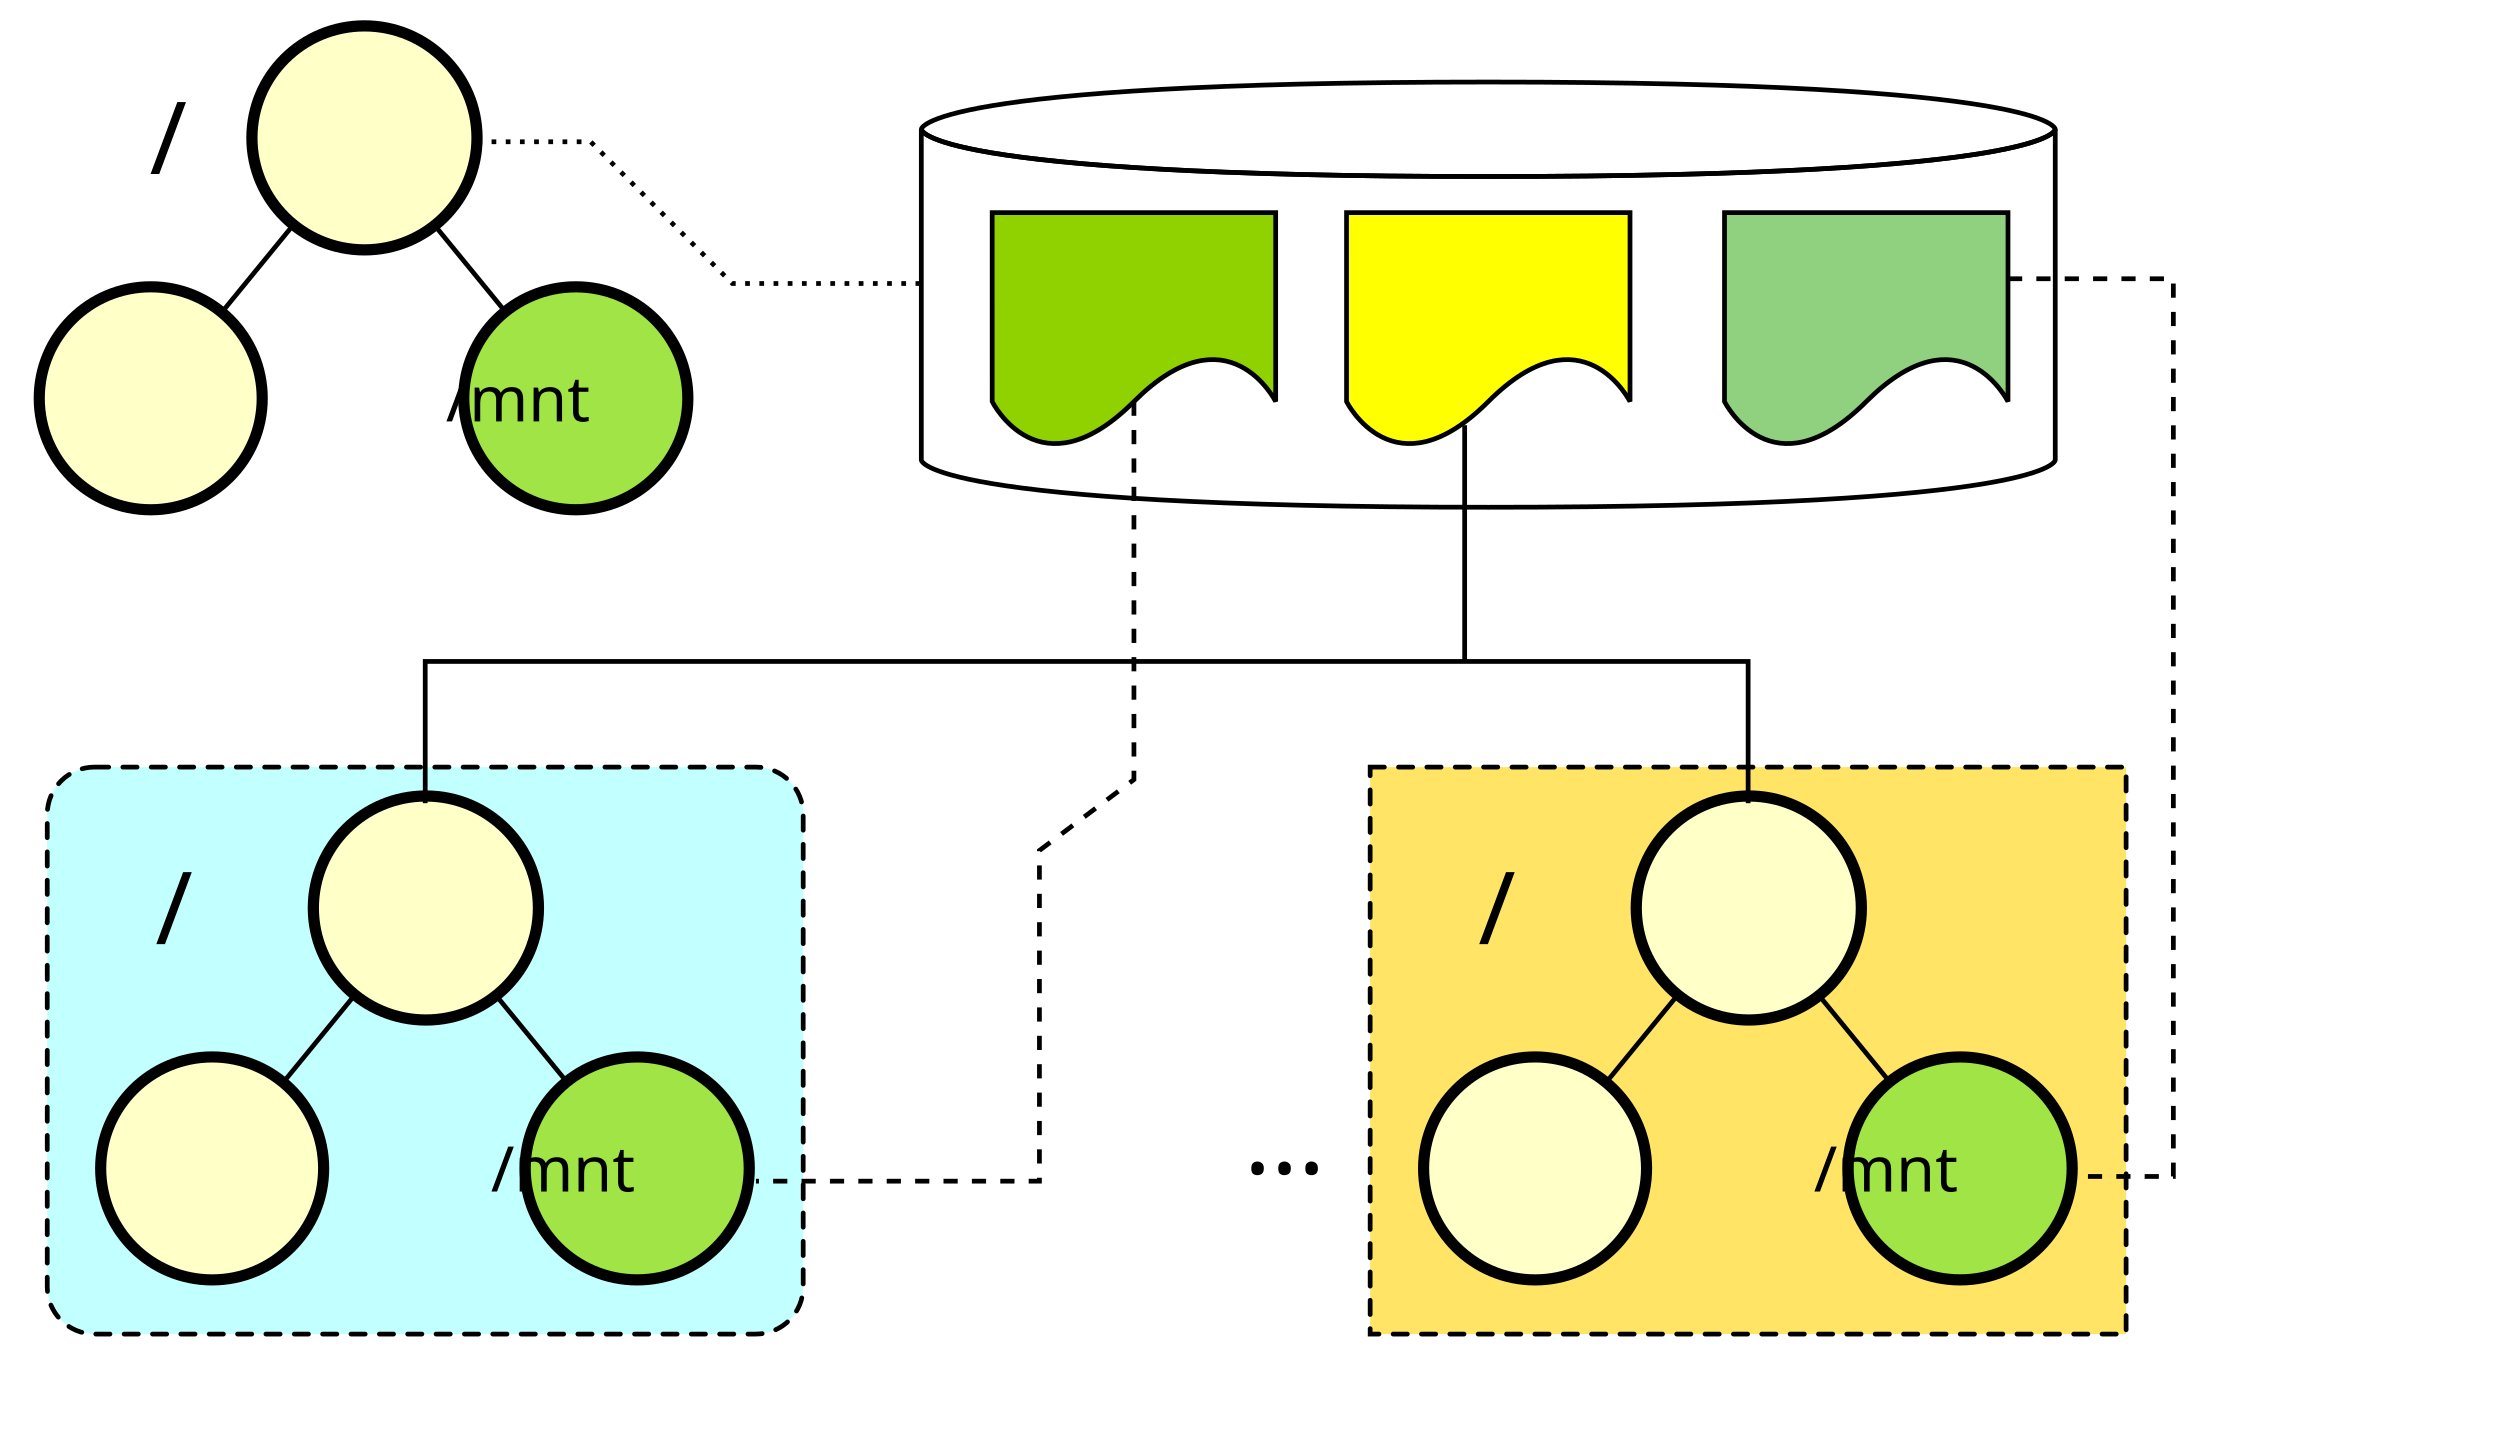
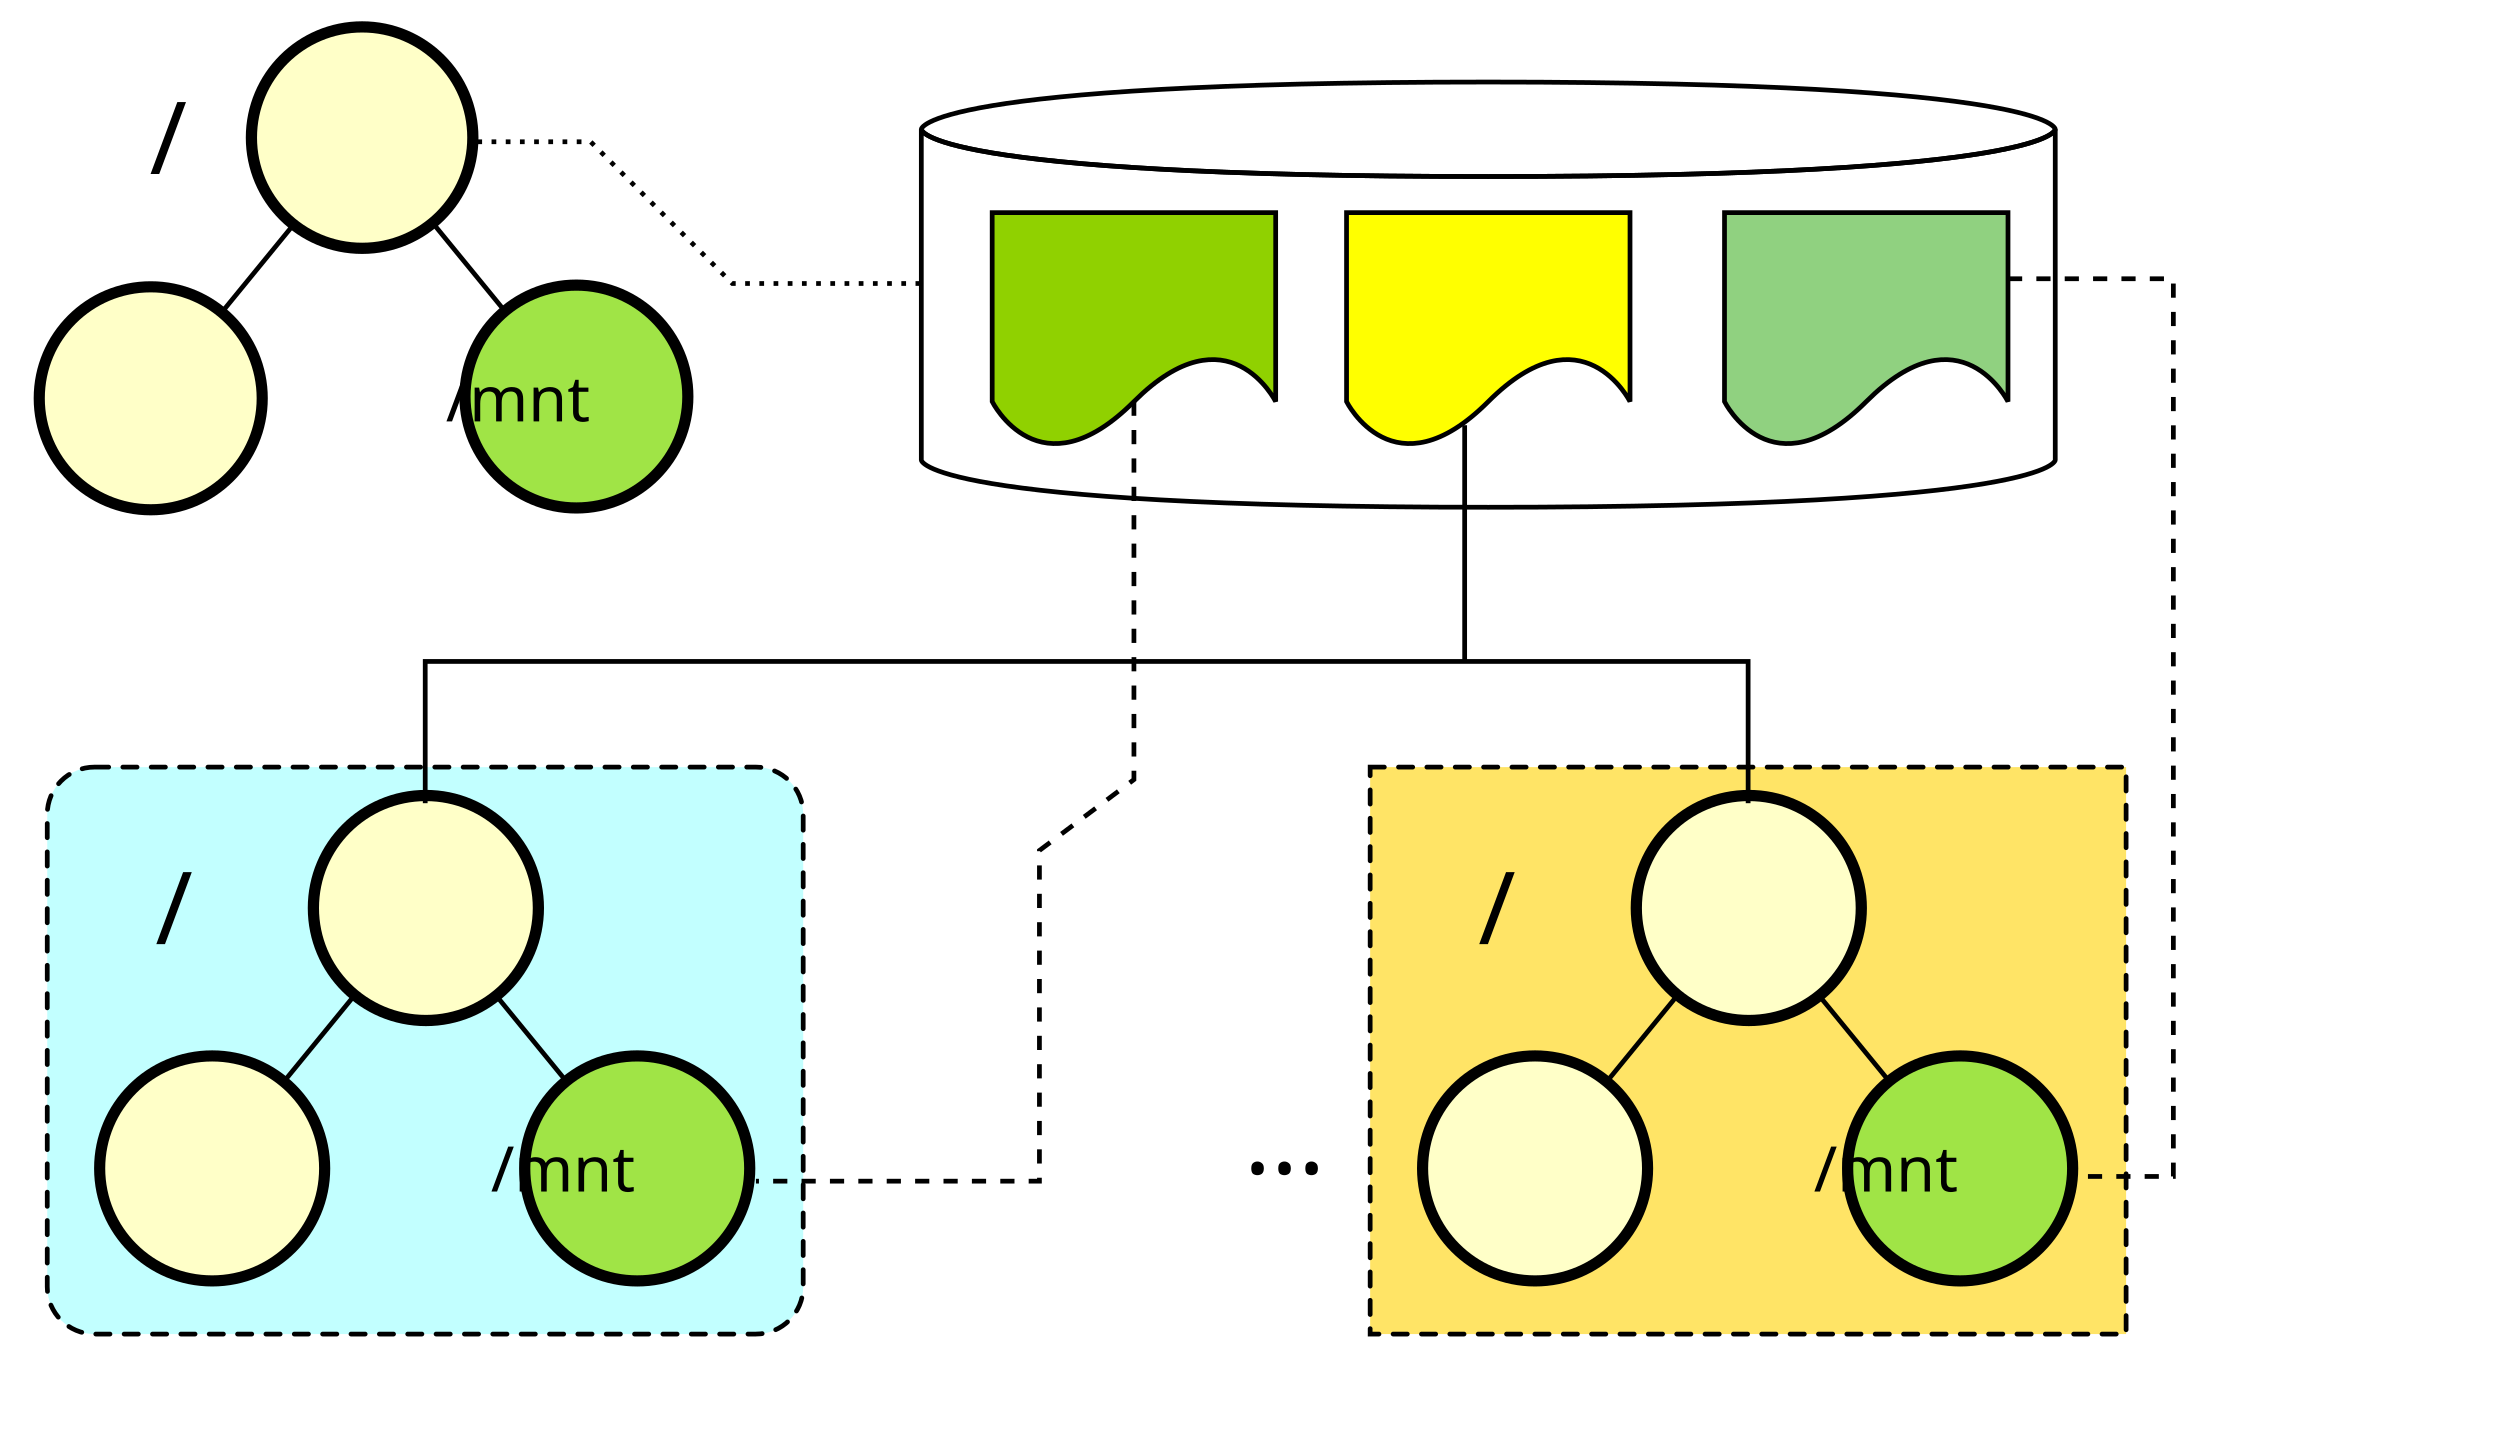
- <svg xmlns="http://www.w3.org/2000/svg" version="1.1" id="svg2" viewBox="0 0 140 80" height="80mm" width="140mm">
+ <svg xmlns="http://www.w3.org/2000/svg" width="140mm" height="80mm" viewBox="0 0 140 80" id="svg2" version="1.1">
  <defs id="defs4" />
-   <g transform="translate(0,-217)" id="layer1">
+   <g id="layer1" transform="translate(0,-217)">
    <g id="g892">
-       <path id="path3490" d="m 51.594,224.24 v 18.521 c 0,0 0,2.646 31.75,2.646 31.75,0 31.75,-2.646 31.75,-2.646 v -18.521 c 0,0 0,2.646 -31.75,2.646 -31.75,0 -31.75,-2.646 -31.75,-2.646 z" style="fill:none;fill-rule:evenodd;stroke:#000000;stroke-width:0.265px;stroke-linecap:butt;stroke-linejoin:miter;stroke-opacity:1" />
-       <path id="path3488" d="m 51.594,224.24 c 0,0 0,2.646 31.75,2.646 31.75,0 31.75,-2.646 31.75,-2.646 0,0 0,-2.646 -31.75,-2.646 -31.75,0 -31.75,2.646 -31.75,2.646 v 0" style="fill:none;fill-rule:evenodd;stroke:#000000;stroke-width:0.265px;stroke-linecap:butt;stroke-linejoin:miter;stroke-opacity:1" />
+       <path style="fill:none;fill-rule:evenodd;stroke:#000000;stroke-width:0.265px;stroke-linecap:butt;stroke-linejoin:miter;stroke-opacity:1" d="m 51.594,224.24 v 18.521 c 0,0 0,2.646 31.75,2.646 31.75,0 31.75,-2.646 31.75,-2.646 v -18.521 c 0,0 0,2.646 -31.75,2.646 -31.75,0 -31.75,-2.646 -31.75,-2.646 z" id="path3490" />
+       <path style="fill:none;fill-rule:evenodd;stroke:#000000;stroke-width:0.265px;stroke-linecap:butt;stroke-linejoin:miter;stroke-opacity:1" d="m 51.594,224.24 c 0,0 0,2.646 31.75,2.646 31.75,0 31.75,-2.646 31.75,-2.646 0,0 0,-2.646 -31.75,-2.646 -31.75,0 -31.75,2.646 -31.75,2.646 v 0" id="path3488" />
    </g>
-     <g transform="translate(-31.22085,-0.7937545)" id="g3405">
-       <path style="fill:none;fill-rule:evenodd;stroke:#000000;stroke-width:0.265px;stroke-linecap:butt;stroke-linejoin:miter;stroke-opacity:1" d="m 39.688,240.115 11.906,-14.552 11.906,14.552" id="path3391" />
-       <path id="path899" d="m 52.388,225.731 11.906,0 7.938,7.938 h 10.583" style="fill:none;stroke:#000000;stroke-width:0.265;stroke-linecap:butt;stroke-linejoin:miter;stroke-opacity:1;stroke-miterlimit:4;stroke-dasharray:0.265,0.53;stroke-dashoffset:0" />
-       <circle style="fill:#ffffc8;fill-opacity:1;stroke:#000000;stroke-width:0.624;stroke-linecap:round;stroke-miterlimit:4;stroke-dasharray:none;stroke-dashoffset:0;stroke-opacity:1" id="path3338-8" transform="scale(1,-1)" cx="39.662" cy="-240.098" r="6.243" />
-       <ellipse style="fill:#a0e446;fill-opacity:1;stroke:#000000;stroke-width:0.626;stroke-linecap:round;stroke-miterlimit:4;stroke-dasharray:none;stroke-dashoffset:0;stroke-opacity:1" id="path3338-8-0" transform="scale(1,-1)" cx="63.466" cy="-240.098" rx="6.274" ry="6.242" />
-       <ellipse style="fill:#ffffc8;fill-opacity:1;stroke:#000000;stroke-width:0.629;stroke-linecap:round;stroke-miterlimit:4;stroke-dasharray:none;stroke-dashoffset:0;stroke-opacity:1" id="path3338-8-0-2" transform="scale(1,-1)" cx="51.631" cy="-225.515" rx="6.303" ry="6.272" />
-       <text xml:space="preserve" style="font-style:normal;font-variant:normal;font-weight:normal;font-stretch:normal;line-height:0%;font-family:sans-serif;-inkscape-font-specification:'sans-serif, Normal';font-variant-ligatures:normal;font-variant-caps:normal;font-variant-numeric:normal;text-align:center;letter-spacing:0px;word-spacing:0px;writing-mode:lr-tb;text-anchor:middle;fill:#000000;fill-opacity:1;stroke:none;stroke-width:0.265px;stroke-linecap:butt;stroke-linejoin:miter;stroke-opacity:1" x="51.562" y="227.54" id="text3393">
-         <tspan id="tspan3395" x="51.562" y="227.54" style="font-size:5.644px;line-height:1.25;stroke-width:0.265px">/</tspan>
+     <g id="g3405" transform="translate(-31.22085,-0.7937545)">
+       <path id="path3391" d="m 39.688,240.115 11.906,-14.552 11.906,14.552" style="fill:none;fill-rule:evenodd;stroke:#000000;stroke-width:0.265px;stroke-linecap:butt;stroke-linejoin:miter;stroke-opacity:1" />
+       <path style="fill:none;stroke:#000000;stroke-width:0.265;stroke-linecap:butt;stroke-linejoin:miter;stroke-opacity:1;stroke-miterlimit:4;stroke-dasharray:0.265,0.53;stroke-dashoffset:0" d="m 52.388,225.731 11.906,0 7.938,7.938 h 10.583" id="path899" />
+       <circle r="6.243" cy="-240.098" cx="39.662" transform="scale(1,-1)" id="path3338-8" style="fill:#ffffc8;fill-opacity:1;stroke:#000000;stroke-width:0.624;stroke-linecap:round;stroke-miterlimit:4;stroke-dasharray:none;stroke-dashoffset:0;stroke-opacity:1" />
+       <ellipse ry="6.24" rx="6.24" cy="-240" cx="63.5" transform="scale(1,-1)" id="path3338-8-0" style="fill:#a0e446;fill-opacity:1;stroke:#000000;stroke-width:0.626;stroke-linecap:round;stroke-miterlimit:4;stroke-dasharray:none;stroke-dashoffset:0;stroke-opacity:1" />
+       <ellipse ry="6.2" rx="6.2" cy="-225.5" cx="51.5" transform="scale(1,-1)" id="path3338-8-0-2" style="fill:#ffffc8;fill-opacity:1;stroke:#000000;stroke-width:0.629;stroke-linecap:round;stroke-miterlimit:4;stroke-dasharray:none;stroke-dashoffset:0;stroke-opacity:1" />
+       <text id="text3393" y="227.54" x="51.562" style="font-style:normal;font-variant:normal;font-weight:normal;font-stretch:normal;line-height:0%;font-family:sans-serif;-inkscape-font-specification:'sans-serif, Normal';font-variant-ligatures:normal;font-variant-caps:normal;font-variant-numeric:normal;text-align:center;letter-spacing:0px;word-spacing:0px;writing-mode:lr-tb;text-anchor:middle;fill:#000000;fill-opacity:1;stroke:none;stroke-width:0.265px;stroke-linecap:butt;stroke-linejoin:miter;stroke-opacity:1" xml:space="preserve">
+         <tspan style="font-size:5.644px;line-height:1.25;stroke-width:0.265px" y="227.54" x="51.562" id="tspan3395">/</tspan>
      </text>
-       <text xml:space="preserve" style="font-style:normal;font-variant:normal;font-weight:normal;font-stretch:normal;line-height:0%;font-family:sans-serif;-inkscape-font-specification:'sans-serif, Normal';font-variant-ligatures:normal;font-variant-caps:normal;font-variant-numeric:normal;text-align:center;letter-spacing:0px;word-spacing:0px;writing-mode:lr-tb;text-anchor:middle;fill:#000000;fill-opacity:1;stroke:none;stroke-width:0.265px;stroke-linecap:butt;stroke-linejoin:miter;stroke-opacity:1" x="39.674" y="240.398" id="text3397">
-         <tspan id="tspan3399" x="39.674" y="240.398" style="font-size:5.644px;line-height:1.25;stroke-width:0.265px">...</tspan>
+       <text id="text3397" y="240.398" x="39.674" style="font-style:normal;font-variant:normal;font-weight:normal;font-stretch:normal;line-height:0%;font-family:sans-serif;-inkscape-font-specification:'sans-serif, Normal';font-variant-ligatures:normal;font-variant-caps:normal;font-variant-numeric:normal;text-align:center;letter-spacing:0px;word-spacing:0px;writing-mode:lr-tb;text-anchor:middle;fill:#000000;fill-opacity:1;stroke:none;stroke-width:0.265px;stroke-linecap:butt;stroke-linejoin:miter;stroke-opacity:1" xml:space="preserve">
+         <tspan style="font-size:5.644px;line-height:1.25;stroke-width:0.265px" y="240.398" x="39.674" id="tspan3399">...</tspan>
      </text>
-       <text xml:space="preserve" style="font-style:normal;font-variant:normal;font-weight:normal;font-stretch:normal;font-size:3.528px;line-height:0%;font-family:sans-serif;-inkscape-font-specification:'sans-serif Normal';font-variant-ligatures:normal;font-variant-caps:normal;font-variant-numeric:normal;text-align:center;letter-spacing:0px;word-spacing:0px;writing-mode:lr-tb;text-anchor:middle;fill:#000000;fill-opacity:1;stroke:none;stroke-width:0.265px;stroke-linecap:butt;stroke-linejoin:miter;stroke-opacity:1;font-variant-east-asian:normal;" x="63.433" y="241.393" id="text3401">
-         <tspan id="tspan3403" x="63.433" y="241.393" style="font-style:normal;font-variant:normal;font-weight:normal;font-stretch:normal;font-size:3.528px;line-height:1.25;font-family:sans-serif;-inkscape-font-specification:'sans-serif Normal';font-variant-ligatures:normal;font-variant-caps:normal;font-variant-numeric:normal;text-align:center;writing-mode:lr-tb;text-anchor:middle;stroke-width:0.265px;font-variant-east-asian:normal;" transform="translate(0.03072935,0.6612356)">/mnt</tspan>
+       <text id="text3401" y="241.393" x="63.433" style="font-style:normal;font-variant:normal;font-weight:normal;font-stretch:normal;font-size:3.528px;line-height:0%;font-family:sans-serif;-inkscape-font-specification:'sans-serif Normal';font-variant-ligatures:normal;font-variant-caps:normal;font-variant-numeric:normal;text-align:center;letter-spacing:0px;word-spacing:0px;writing-mode:lr-tb;text-anchor:middle;fill:#000000;fill-opacity:1;stroke:none;stroke-width:0.265px;stroke-linecap:butt;stroke-linejoin:miter;stroke-opacity:1;font-variant-east-asian:normal;" xml:space="preserve">
+         <tspan transform="translate(0.03072935,0.6612356)" style="font-style:normal;font-variant:normal;font-weight:normal;font-stretch:normal;font-size:3.528px;line-height:1.25;font-family:sans-serif;-inkscape-font-specification:'sans-serif Normal';font-variant-ligatures:normal;font-variant-caps:normal;font-variant-numeric:normal;text-align:center;writing-mode:lr-tb;text-anchor:middle;stroke-width:0.265px;font-variant-east-asian:normal;" y="241.393" x="63.433" id="tspan3403">/mnt</tspan>
      </text>
    </g>
    <g id="g886">
-       <rect style="fill:#c2ffff;fill-opacity:1;stroke:#000000;stroke-width:0.265;stroke-linecap:round;stroke-miterlimit:4;stroke-dasharray:0.794, 0.794;stroke-dashoffset:0;stroke-opacity:1" id="rect4185" width="42.333" height="31.75" x="2.646" y="259.958" ry="2.646" />
-       <g id="g3405-9" transform="translate(-27.78125,42.33334)">
-         <path id="path3391-0" d="m 39.688,240.115 11.906,-14.552 11.906,14.552" style="fill:none;fill-rule:evenodd;stroke:#000000;stroke-width:0.265px;stroke-linecap:butt;stroke-linejoin:miter;stroke-opacity:1" />
-         <circle r="6.243" cy="-240.098" cx="39.662" transform="scale(1,-1)" id="path3338-8-72" style="fill:#ffffc8;fill-opacity:1;stroke:#000000;stroke-width:0.624;stroke-linecap:round;stroke-miterlimit:4;stroke-dasharray:none;stroke-dashoffset:0;stroke-opacity:1" />
-         <ellipse ry="6.242" rx="6.274" cy="-240.098" cx="63.466" transform="scale(1,-1)" id="path3338-8-0-4" style="fill:#a0e446;fill-opacity:1;stroke:#000000;stroke-width:0.626;stroke-linecap:round;stroke-miterlimit:4;stroke-dasharray:none;stroke-dashoffset:0;stroke-opacity:1" />
-         <ellipse ry="6.272" rx="6.303" cy="-225.515" cx="51.631" transform="scale(1,-1)" id="path3338-8-0-2-3" style="fill:#ffffc8;fill-opacity:1;stroke:#000000;stroke-width:0.629;stroke-linecap:round;stroke-miterlimit:4;stroke-dasharray:none;stroke-dashoffset:0;stroke-opacity:1" />
-         <text id="text3393-8" y="227.54" x="51.562" style="font-style:normal;font-variant:normal;font-weight:normal;font-stretch:normal;line-height:0%;font-family:sans-serif;-inkscape-font-specification:'sans-serif, Normal';font-variant-ligatures:normal;font-variant-caps:normal;font-variant-numeric:normal;text-align:center;letter-spacing:0px;word-spacing:0px;writing-mode:lr-tb;text-anchor:middle;fill:#000000;fill-opacity:1;stroke:none;stroke-width:0.265px;stroke-linecap:butt;stroke-linejoin:miter;stroke-opacity:1" xml:space="preserve">
-           <tspan style="font-size:5.644px;line-height:1.25;stroke-width:0.265px" y="227.54" x="51.562" id="tspan3395-8">/</tspan>
+       <rect ry="2.646" y="259.958" x="2.646" height="31.75" width="42.333" id="rect4185" style="fill:#c2ffff;fill-opacity:1;stroke:#000000;stroke-width:0.265;stroke-linecap:round;stroke-miterlimit:4;stroke-dasharray:0.794, 0.794;stroke-dashoffset:0;stroke-opacity:1" />
+       <g transform="translate(-27.78125,42.33334)" id="g3405-9">
+         <path style="fill:none;fill-rule:evenodd;stroke:#000000;stroke-width:0.265px;stroke-linecap:butt;stroke-linejoin:miter;stroke-opacity:1" d="m 39.688,240.115 11.906,-14.552 11.906,14.552" id="path3391-0" />
+         <circle style="fill:#ffffc8;fill-opacity:1;stroke:#000000;stroke-width:0.624;stroke-linecap:round;stroke-miterlimit:4;stroke-dasharray:none;stroke-dashoffset:0;stroke-opacity:1" id="path3338-8-72" transform="scale(1,-1)" cx="39.662" cy="-240.098" r="6.3" />
+         <ellipse style="fill:#a0e446;fill-opacity:1;stroke:#000000;stroke-width:0.626;stroke-linecap:round;stroke-miterlimit:4;stroke-dasharray:none;stroke-dashoffset:0;stroke-opacity:1" id="path3338-8-0-4" transform="scale(1,-1)" cx="63.466" cy="-240.098" rx="6.3" ry="6.3" />
+         <ellipse style="fill:#ffffc8;fill-opacity:1;stroke:#000000;stroke-width:0.629;stroke-linecap:round;stroke-miterlimit:4;stroke-dasharray:none;stroke-dashoffset:0;stroke-opacity:1" id="path3338-8-0-2-3" transform="scale(1,-1)" cx="51.631" cy="-225.515" rx="6.3" ry="6.3" />
+         <text xml:space="preserve" style="font-style:normal;font-variant:normal;font-weight:normal;font-stretch:normal;line-height:0%;font-family:sans-serif;-inkscape-font-specification:'sans-serif, Normal';font-variant-ligatures:normal;font-variant-caps:normal;font-variant-numeric:normal;text-align:center;letter-spacing:0px;word-spacing:0px;writing-mode:lr-tb;text-anchor:middle;fill:#000000;fill-opacity:1;stroke:none;stroke-width:0.265px;stroke-linecap:butt;stroke-linejoin:miter;stroke-opacity:1" x="51.562" y="227.54" id="text3393-8">
+           <tspan id="tspan3395-8" x="51.562" y="227.54" style="font-size:5.644px;line-height:1.25;stroke-width:0.265px">/</tspan>
        </text>
-         <text id="text3397-3" y="240.398" x="39.674" style="font-style:normal;font-variant:normal;font-weight:normal;font-stretch:normal;line-height:0%;font-family:sans-serif;-inkscape-font-specification:'sans-serif, Normal';font-variant-ligatures:normal;font-variant-caps:normal;font-variant-numeric:normal;text-align:center;letter-spacing:0px;word-spacing:0px;writing-mode:lr-tb;text-anchor:middle;fill:#000000;fill-opacity:1;stroke:none;stroke-width:0.265px;stroke-linecap:butt;stroke-linejoin:miter;stroke-opacity:1" xml:space="preserve">
-           <tspan style="font-size:5.644px;line-height:1.25;stroke-width:0.265px" y="240.398" x="39.674" id="tspan3399-2">...</tspan>
+         <text xml:space="preserve" style="font-style:normal;font-variant:normal;font-weight:normal;font-stretch:normal;line-height:0%;font-family:sans-serif;-inkscape-font-specification:'sans-serif, Normal';font-variant-ligatures:normal;font-variant-caps:normal;font-variant-numeric:normal;text-align:center;letter-spacing:0px;word-spacing:0px;writing-mode:lr-tb;text-anchor:middle;fill:#000000;fill-opacity:1;stroke:none;stroke-width:0.265px;stroke-linecap:butt;stroke-linejoin:miter;stroke-opacity:1" x="39.674" y="240.398" id="text3397-3">
+           <tspan id="tspan3399-2" x="39.674" y="240.398" style="font-size:5.644px;line-height:1.25;stroke-width:0.265px">...</tspan>
        </text>
-         <text id="text3401-6" y="241.393" x="63.433" style="font-style:normal;font-variant:normal;font-weight:normal;font-stretch:normal;font-size:3.528px;line-height:0%;font-family:sans-serif;-inkscape-font-specification:'sans-serif Normal';font-variant-ligatures:normal;font-variant-caps:normal;font-variant-numeric:normal;text-align:center;letter-spacing:0px;word-spacing:0px;writing-mode:lr-tb;text-anchor:middle;fill:#000000;fill-opacity:1;stroke:none;stroke-width:0.265px;stroke-linecap:butt;stroke-linejoin:miter;stroke-opacity:1;font-variant-east-asian:normal;" xml:space="preserve">
-           <tspan transform="translate(0.03072935,0.6612356)" style="font-style:normal;font-variant:normal;font-weight:normal;font-stretch:normal;font-size:3.528px;line-height:1.25;font-family:sans-serif;-inkscape-font-specification:'sans-serif Normal';font-variant-ligatures:normal;font-variant-caps:normal;font-variant-numeric:normal;text-align:center;writing-mode:lr-tb;text-anchor:middle;stroke-width:0.265px;font-variant-east-asian:normal;" y="241.393" x="63.433" id="tspan3403-0">/mnt</tspan>
+         <text xml:space="preserve" style="font-style:normal;font-variant:normal;font-weight:normal;font-stretch:normal;font-size:3.528px;line-height:0%;font-family:sans-serif;-inkscape-font-specification:'sans-serif Normal';font-variant-ligatures:normal;font-variant-caps:normal;font-variant-numeric:normal;text-align:center;letter-spacing:0px;word-spacing:0px;writing-mode:lr-tb;text-anchor:middle;fill:#000000;fill-opacity:1;stroke:none;stroke-width:0.265px;stroke-linecap:butt;stroke-linejoin:miter;stroke-opacity:1;font-variant-east-asian:normal;" x="63.433" y="241.393" id="text3401-6">
+           <tspan id="tspan3403-0" x="63.433" y="241.393" style="font-style:normal;font-variant:normal;font-weight:normal;font-stretch:normal;font-size:3.528px;line-height:1.25;font-family:sans-serif;-inkscape-font-specification:'sans-serif Normal';font-variant-ligatures:normal;font-variant-caps:normal;font-variant-numeric:normal;text-align:center;writing-mode:lr-tb;text-anchor:middle;stroke-width:0.265px;font-variant-east-asian:normal;" transform="translate(0.03072935,0.6612356)">/mnt</tspan>
        </text>
      </g>
    </g>
    <g id="g872">
-       <rect style="fill:#ffe466;fill-opacity:1;stroke:#000000;stroke-width:0.265;stroke-linecap:round;stroke-miterlimit:4;stroke-dasharray:0.794, 0.794;stroke-dashoffset:0;stroke-opacity:1" id="rect4187" width="42.333" height="31.75" x="76.729" y="259.958" />
-       <g id="g3405-4" transform="translate(46.30208,42.33333)">
-         <path id="path3391-1" d="m 39.688,240.115 11.906,-14.552 11.906,14.552" style="fill:none;fill-rule:evenodd;stroke:#000000;stroke-width:0.265px;stroke-linecap:butt;stroke-linejoin:miter;stroke-opacity:1" />
-         <circle r="6.243" cy="-240.098" cx="39.662" transform="scale(1,-1)" id="path3338-8-7" style="fill:#ffffc8;fill-opacity:1;stroke:#000000;stroke-width:0.624;stroke-linecap:round;stroke-miterlimit:4;stroke-dasharray:none;stroke-dashoffset:0;stroke-opacity:1" />
-         <ellipse ry="6.242" rx="6.274" cy="-240.098" cx="63.466" transform="scale(1,-1)" id="path3338-8-0-5" style="fill:#a0e446;fill-opacity:1;stroke:#000000;stroke-width:0.626;stroke-linecap:round;stroke-miterlimit:4;stroke-dasharray:none;stroke-dashoffset:0;stroke-opacity:1" />
-         <ellipse ry="6.272" rx="6.303" cy="-225.515" cx="51.631" transform="scale(1,-1)" id="path3338-8-0-2-9" style="fill:#ffffc8;fill-opacity:1;stroke:#000000;stroke-width:0.629;stroke-linecap:round;stroke-miterlimit:4;stroke-dasharray:none;stroke-dashoffset:0;stroke-opacity:1" />
-         <text id="text3393-0" y="227.54" x="51.562" style="font-style:normal;font-variant:normal;font-weight:normal;font-stretch:normal;line-height:0%;font-family:sans-serif;-inkscape-font-specification:'sans-serif, Normal';font-variant-ligatures:normal;font-variant-caps:normal;font-variant-numeric:normal;text-align:center;letter-spacing:0px;word-spacing:0px;writing-mode:lr-tb;text-anchor:middle;fill:#000000;fill-opacity:1;stroke:none;stroke-width:0.265px;stroke-linecap:butt;stroke-linejoin:miter;stroke-opacity:1" xml:space="preserve">
-           <tspan style="font-size:5.644px;line-height:1.25;stroke-width:0.265px" y="227.54" x="51.562" id="tspan3395-2">/</tspan>
+       <rect y="259.958" x="76.729" height="31.75" width="42.333" id="rect4187" style="fill:#ffe466;fill-opacity:1;stroke:#000000;stroke-width:0.265;stroke-linecap:round;stroke-miterlimit:4;stroke-dasharray:0.794, 0.794;stroke-dashoffset:0;stroke-opacity:1" />
+       <g transform="translate(46.30208,42.33333)" id="g3405-4">
+         <path style="fill:none;fill-rule:evenodd;stroke:#000000;stroke-width:0.265px;stroke-linecap:butt;stroke-linejoin:miter;stroke-opacity:1" d="m 39.688,240.115 11.906,-14.552 11.906,14.552" id="path3391-1" />
+         <circle style="fill:#ffffc8;fill-opacity:1;stroke:#000000;stroke-width:0.624;stroke-linecap:round;stroke-miterlimit:4;stroke-dasharray:none;stroke-dashoffset:0;stroke-opacity:1" id="path3338-8-7" transform="scale(1,-1)" cx="39.662" cy="-240.098" r="6.3" />
+         <ellipse style="fill:#a0e446;fill-opacity:1;stroke:#000000;stroke-width:0.626;stroke-linecap:round;stroke-miterlimit:4;stroke-dasharray:none;stroke-dashoffset:0;stroke-opacity:1" id="path3338-8-0-5" transform="scale(1,-1)" cx="63.466" cy="-240.098" rx="6.3" ry="6.3" />
+         <ellipse style="fill:#ffffc8;fill-opacity:1;stroke:#000000;stroke-width:0.629;stroke-linecap:round;stroke-miterlimit:4;stroke-dasharray:none;stroke-dashoffset:0;stroke-opacity:1" id="path3338-8-0-2-9" transform="scale(1,-1)" cx="51.631" cy="-225.515" rx="6.3" ry="6.3" />
+         <text xml:space="preserve" style="font-style:normal;font-variant:normal;font-weight:normal;font-stretch:normal;line-height:0%;font-family:sans-serif;-inkscape-font-specification:'sans-serif, Normal';font-variant-ligatures:normal;font-variant-caps:normal;font-variant-numeric:normal;text-align:center;letter-spacing:0px;word-spacing:0px;writing-mode:lr-tb;text-anchor:middle;fill:#000000;fill-opacity:1;stroke:none;stroke-width:0.265px;stroke-linecap:butt;stroke-linejoin:miter;stroke-opacity:1" x="51.562" y="227.54" id="text3393-0">
+           <tspan id="tspan3395-2" x="51.562" y="227.54" style="font-size:5.644px;line-height:1.25;stroke-width:0.265px">/</tspan>
        </text>
-         <text id="text3397-5" y="240.398" x="39.674" style="font-style:normal;font-variant:normal;font-weight:normal;font-stretch:normal;line-height:0%;font-family:sans-serif;-inkscape-font-specification:'sans-serif, Normal';font-variant-ligatures:normal;font-variant-caps:normal;font-variant-numeric:normal;text-align:center;letter-spacing:0px;word-spacing:0px;writing-mode:lr-tb;text-anchor:middle;fill:#000000;fill-opacity:1;stroke:none;stroke-width:0.265px;stroke-linecap:butt;stroke-linejoin:miter;stroke-opacity:1" xml:space="preserve">
-           <tspan style="font-size:5.644px;line-height:1.25;stroke-width:0.265px" y="240.398" x="39.674" id="tspan3399-1">...</tspan>
+         <text xml:space="preserve" style="font-style:normal;font-variant:normal;font-weight:normal;font-stretch:normal;line-height:0%;font-family:sans-serif;-inkscape-font-specification:'sans-serif, Normal';font-variant-ligatures:normal;font-variant-caps:normal;font-variant-numeric:normal;text-align:center;letter-spacing:0px;word-spacing:0px;writing-mode:lr-tb;text-anchor:middle;fill:#000000;fill-opacity:1;stroke:none;stroke-width:0.265px;stroke-linecap:butt;stroke-linejoin:miter;stroke-opacity:1" x="39.674" y="240.398" id="text3397-5">
+           <tspan id="tspan3399-1" x="39.674" y="240.398" style="font-size:5.644px;line-height:1.25;stroke-width:0.265px">...</tspan>
        </text>
-         <text id="text3401-69" y="241.393" x="63.433" style="font-style:normal;font-variant:normal;font-weight:normal;font-stretch:normal;font-size:3.528px;line-height:0%;font-family:sans-serif;-inkscape-font-specification:'sans-serif Normal';font-variant-ligatures:normal;font-variant-caps:normal;font-variant-numeric:normal;text-align:center;letter-spacing:0px;word-spacing:0px;writing-mode:lr-tb;text-anchor:middle;fill:#000000;fill-opacity:1;stroke:none;stroke-width:0.265px;stroke-linecap:butt;stroke-linejoin:miter;stroke-opacity:1;font-variant-east-asian:normal;" xml:space="preserve">
-           <tspan transform="translate(0.03072935,0.6612356)" style="font-style:normal;font-variant:normal;font-weight:normal;font-stretch:normal;font-size:3.528px;line-height:1.25;font-family:sans-serif;-inkscape-font-specification:'sans-serif Normal';font-variant-ligatures:normal;font-variant-caps:normal;font-variant-numeric:normal;text-align:center;writing-mode:lr-tb;text-anchor:middle;stroke-width:0.265px;font-variant-east-asian:normal;" y="241.393" x="63.433" id="tspan3403-4">/mnt</tspan>
+         <text xml:space="preserve" style="font-style:normal;font-variant:normal;font-weight:normal;font-stretch:normal;font-size:3.528px;line-height:0%;font-family:sans-serif;-inkscape-font-specification:'sans-serif Normal';font-variant-ligatures:normal;font-variant-caps:normal;font-variant-numeric:normal;text-align:center;letter-spacing:0px;word-spacing:0px;writing-mode:lr-tb;text-anchor:middle;fill:#000000;fill-opacity:1;stroke:none;stroke-width:0.265px;stroke-linecap:butt;stroke-linejoin:miter;stroke-opacity:1;font-variant-east-asian:normal;" x="63.433" y="241.393" id="text3401-69">
+           <tspan id="tspan3403-4" x="63.433" y="241.393" style="font-style:normal;font-variant:normal;font-weight:normal;font-stretch:normal;font-size:3.528px;line-height:1.25;font-family:sans-serif;-inkscape-font-specification:'sans-serif Normal';font-variant-ligatures:normal;font-variant-caps:normal;font-variant-numeric:normal;text-align:center;writing-mode:lr-tb;text-anchor:middle;stroke-width:0.265px;font-variant-east-asian:normal;" transform="translate(0.03072935,0.6612356)">/mnt</tspan>
        </text>
      </g>
    </g>
    <g id="g897">
      <g id="g901">
-         <path id="path3496" d="m 75.406,228.906 h 15.875 v 10.583 c 0,0 -2.646,-5.292 -7.937,0 -5.292,5.292 -7.937,0 -7.937,0 z" style="fill:#ffff00;fill-opacity:1;fill-rule:evenodd;stroke:#000000;stroke-width:0.265px;stroke-linecap:butt;stroke-linejoin:miter;stroke-opacity:1" />
+         <path style="fill:#ffff00;fill-opacity:1;fill-rule:evenodd;stroke:#000000;stroke-width:0.265px;stroke-linecap:butt;stroke-linejoin:miter;stroke-opacity:1" d="m 75.406,228.906 h 15.875 v 10.583 c 0,0 -2.646,-5.292 -7.937,0 -5.292,5.292 -7.937,0 -7.937,0 z" id="path3496" />
      </g>
-       <path style="fill:none;stroke:#000000;stroke-width:0.265px;stroke-linecap:butt;stroke-linejoin:miter;stroke-opacity:1" d="m 23.812,261.979 v -7.938 h 74.083 v 7.938" id="path889" />
-       <path style="fill:none;stroke:#000000;stroke-width:0.265px;stroke-linecap:butt;stroke-linejoin:miter;stroke-opacity:1" d="M 82.021,254.042 V 240.812" id="path891" />
+       <path id="path889" d="m 23.812,261.979 v -7.938 h 74.083 v 7.938" style="fill:none;stroke:#000000;stroke-width:0.265px;stroke-linecap:butt;stroke-linejoin:miter;stroke-opacity:1" />
+       <path id="path891" d="M 82.021,254.042 V 240.812" style="fill:none;stroke:#000000;stroke-width:0.265px;stroke-linecap:butt;stroke-linejoin:miter;stroke-opacity:1" />
    </g>
-     <g id="g896" transform="translate(6e-6,0.69792)">
-       <path style="fill:none;fill-rule:evenodd;stroke:#000000;stroke-width:0.265;stroke-linecap:butt;stroke-linejoin:miter;stroke-miterlimit:4;stroke-dasharray:0.795, 0.795;stroke-dashoffset:0;stroke-opacity:1" d="m 63.5,238.792 v 21.167 l -5.292,3.969 v 18.521 h -15.875" id="path3528" />
-       <path style="fill:#90d100;fill-opacity:1;fill-rule:evenodd;stroke:#000000;stroke-width:0.265px;stroke-linecap:butt;stroke-linejoin:miter;stroke-opacity:1" d="M 55.562,228.208 H 71.438 v 10.583 c 0,0 -2.646,-5.292 -7.938,0 -5.292,5.292 -7.937,0 -7.937,0 z" id="path3496-8" />
+     <g transform="translate(6e-6,0.69792)" id="g896">
+       <path id="path3528" d="m 63.5,238.792 v 21.167 l -5.292,3.969 v 18.521 h -15.875" style="fill:none;fill-rule:evenodd;stroke:#000000;stroke-width:0.265;stroke-linecap:butt;stroke-linejoin:miter;stroke-miterlimit:4;stroke-dasharray:0.795, 0.795;stroke-dashoffset:0;stroke-opacity:1" />
+       <path id="path3496-8" d="M 55.562,228.208 H 71.438 v 10.583 c 0,0 -2.646,-5.292 -7.938,0 -5.292,5.292 -7.937,0 -7.937,0 z" style="fill:#90d100;fill-opacity:1;fill-rule:evenodd;stroke:#000000;stroke-width:0.265px;stroke-linecap:butt;stroke-linejoin:miter;stroke-opacity:1" />
    </g>
-     <g id="g905" transform="translate(-3.3333337e-7,0.43332)">
-       <path style="fill:none;fill-rule:evenodd;stroke:#000000;stroke-width:0.265;stroke-linecap:butt;stroke-linejoin:miter;stroke-miterlimit:4;stroke-dasharray:0.794, 0.794;stroke-dashoffset:0;stroke-opacity:1" d="m 112.448,232.177 h 9.26 v 50.271 h -5.292" id="path4337-9" />
-       <path style="fill:#90d180;fill-opacity:1;fill-rule:evenodd;stroke:#000000;stroke-width:0.265px;stroke-linecap:butt;stroke-linejoin:miter;stroke-opacity:1" d="m 96.573,228.473 h 15.875 v 10.583 c 0,0 -2.646,-5.292 -7.938,0 -5.292,5.292 -7.938,0 -7.938,0 z" id="path3496-8-3" />
+     <g transform="translate(-3.3333337e-7,0.43332)" id="g905">
+       <path id="path4337-9" d="m 112.448,232.177 h 9.26 v 50.271 h -5.292" style="fill:none;fill-rule:evenodd;stroke:#000000;stroke-width:0.265;stroke-linecap:butt;stroke-linejoin:miter;stroke-miterlimit:4;stroke-dasharray:0.794, 0.794;stroke-dashoffset:0;stroke-opacity:1" />
+       <path id="path3496-8-3" d="m 96.573,228.473 h 15.875 v 10.583 c 0,0 -2.646,-5.292 -7.938,0 -5.292,5.292 -7.938,0 -7.938,0 z" style="fill:#90d180;fill-opacity:1;fill-rule:evenodd;stroke:#000000;stroke-width:0.265px;stroke-linecap:butt;stroke-linejoin:miter;stroke-opacity:1" />
    </g>
  </g>
</svg>
